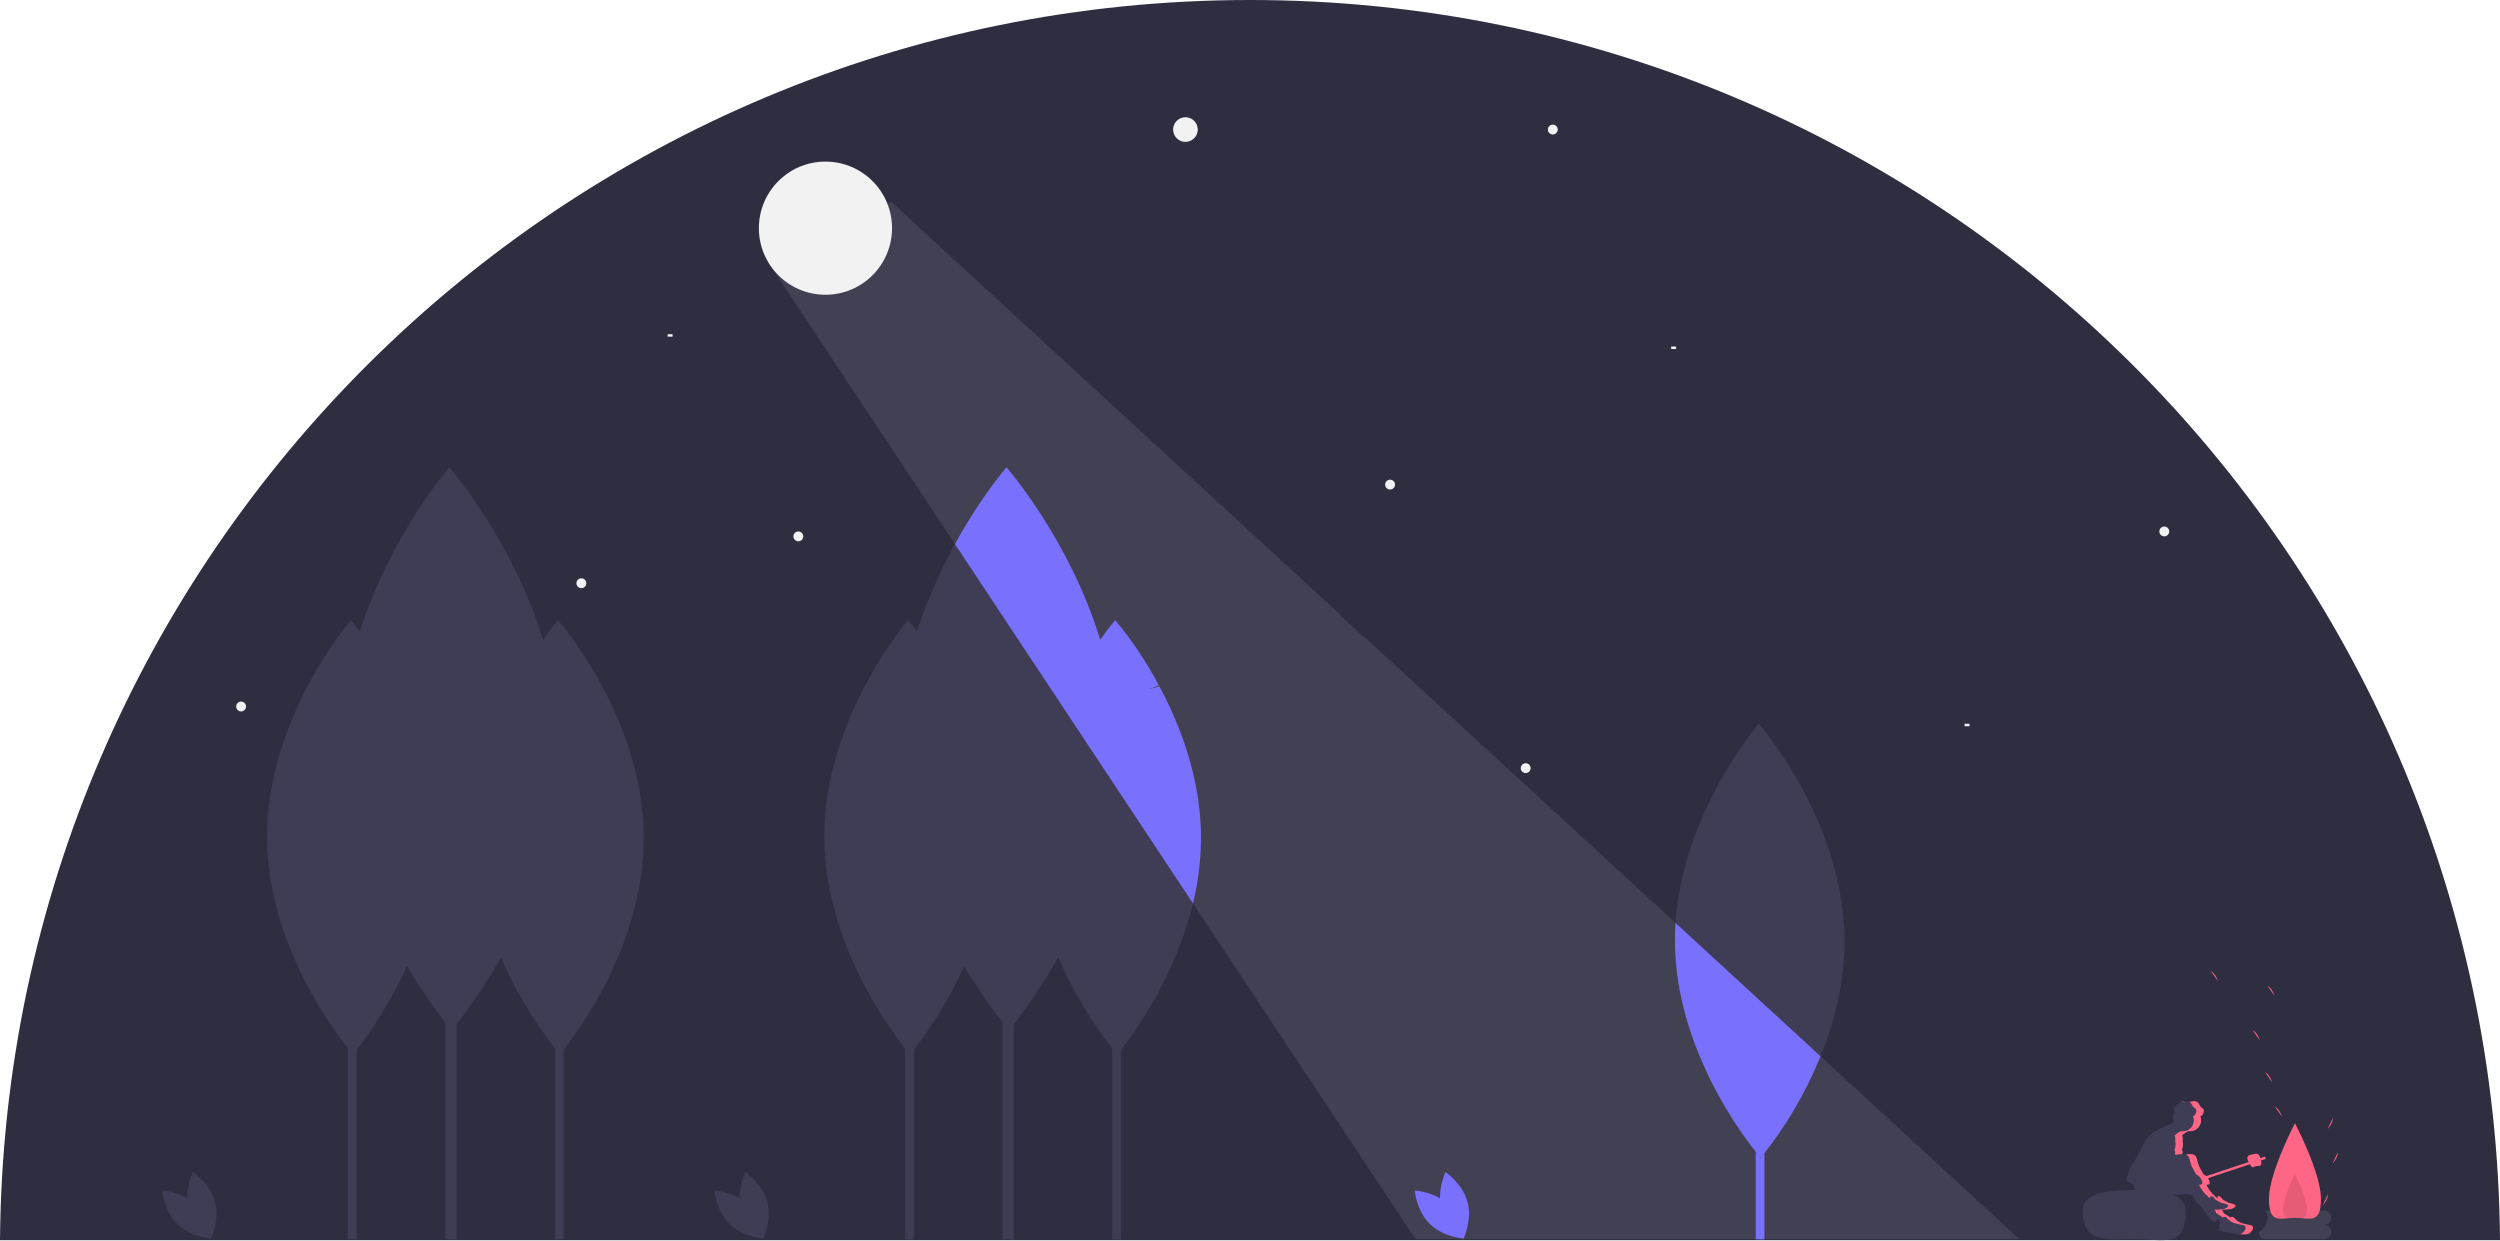
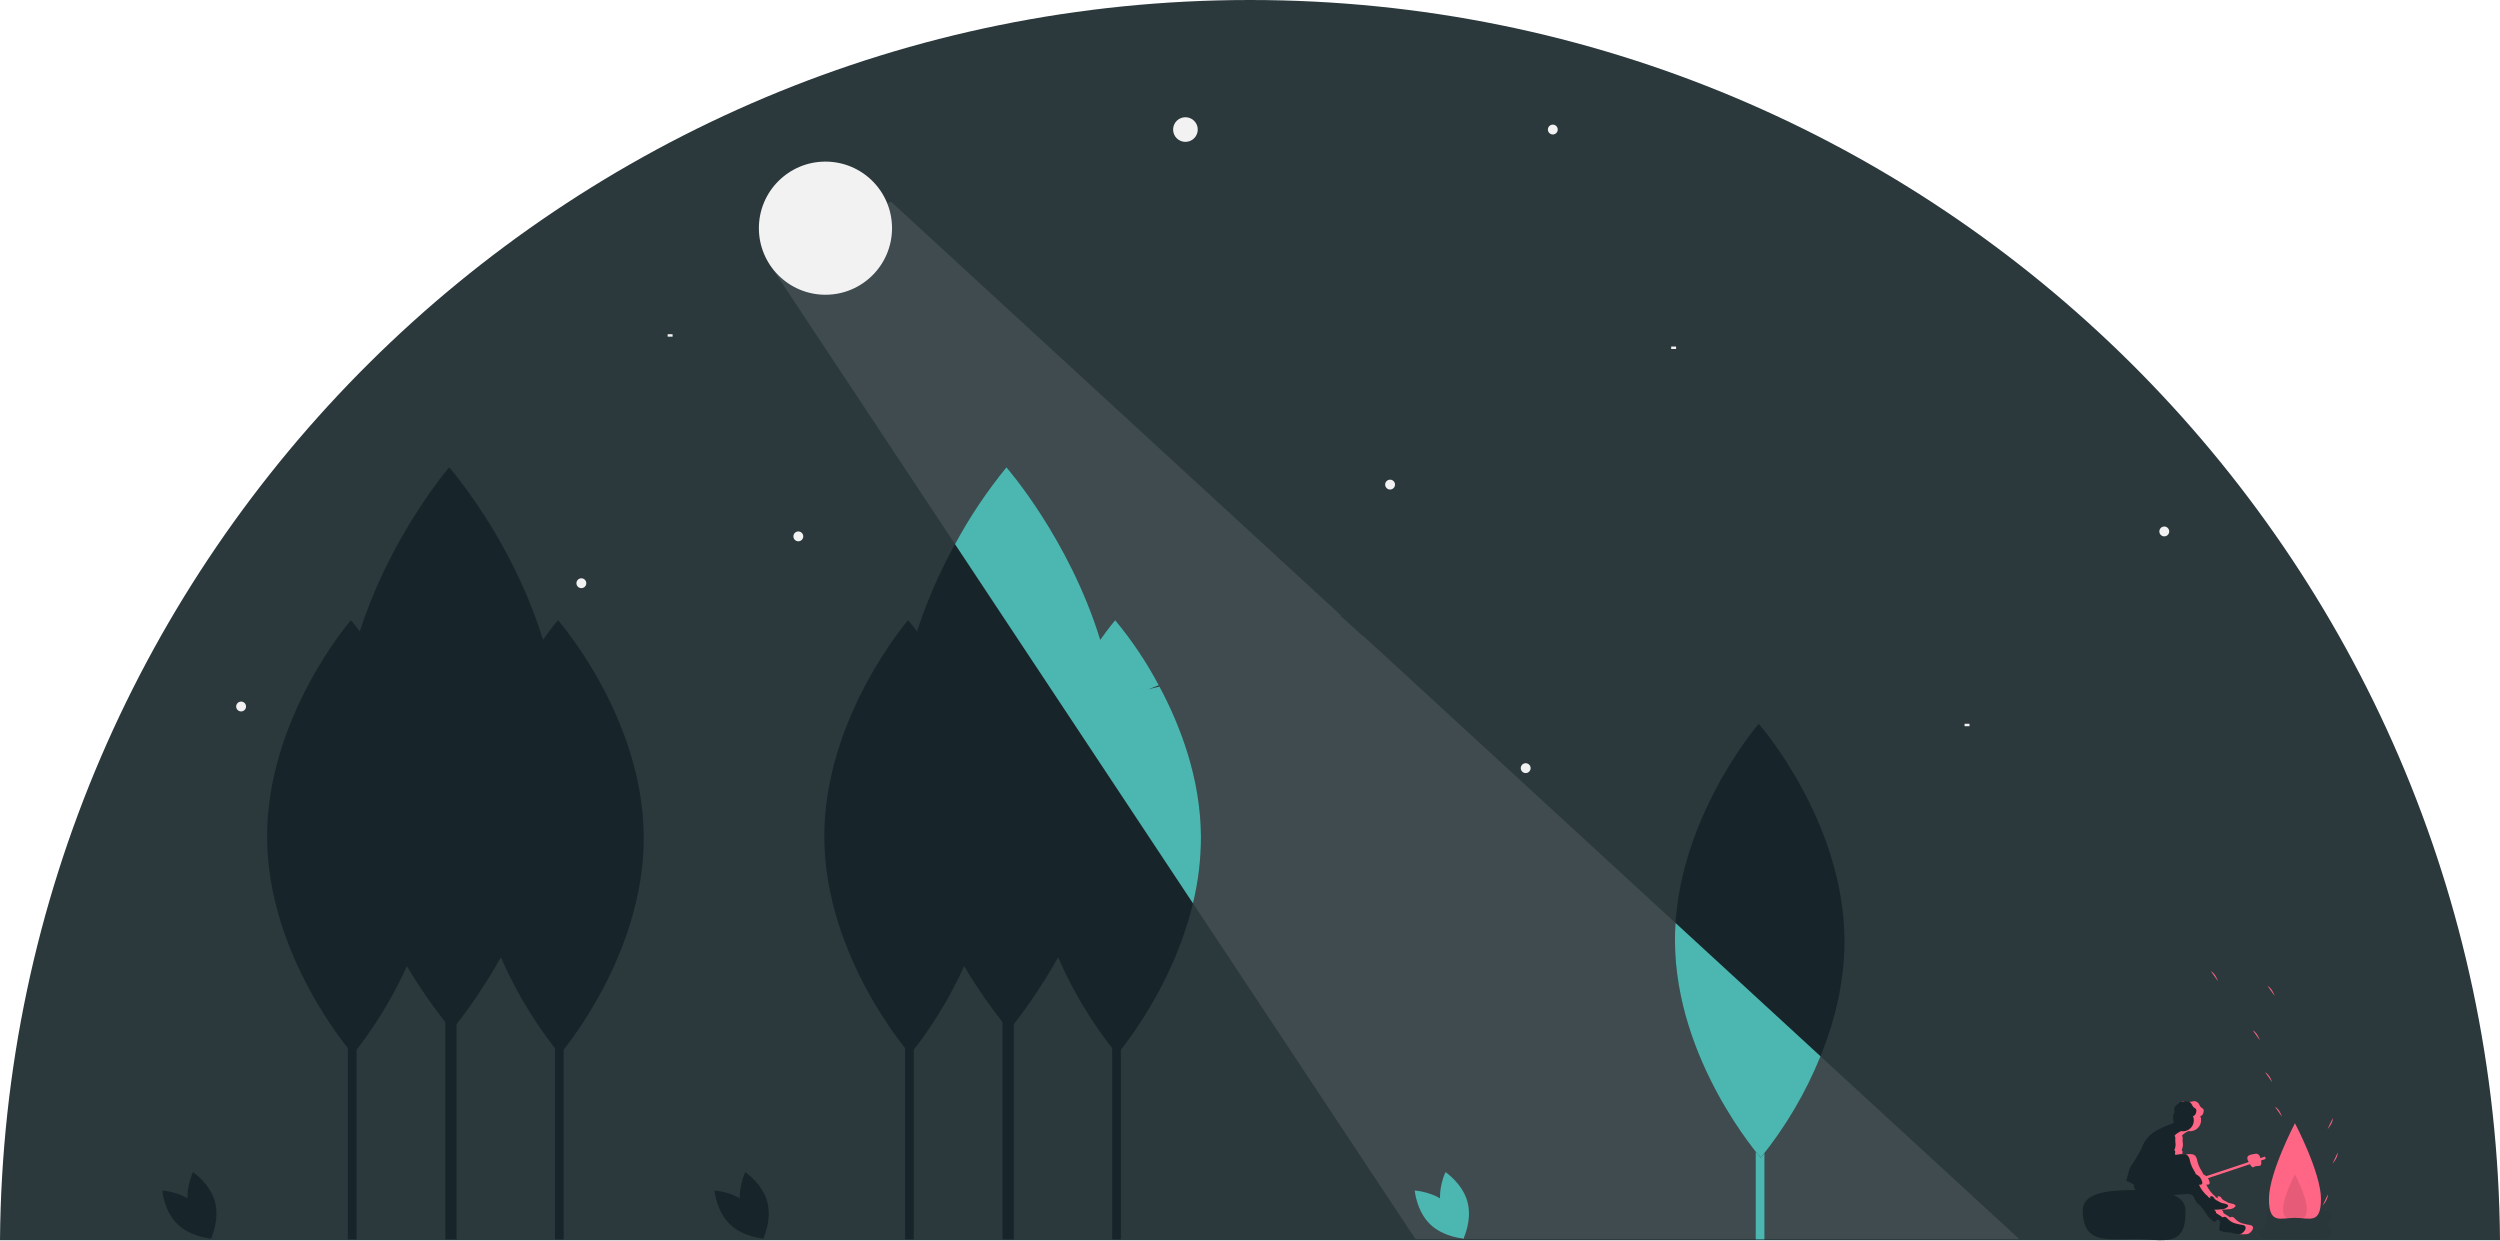
- <svg xmlns="http://www.w3.org/2000/svg" id="ee1442bd-1906-4669-896c-455205bcea2c" data-name="Layer 1" width="1013.949" height="503" viewBox="0 0 1013.949 503">
-   <path d="M600,198.5c-278.673,0-504.824,224.834-506.975,503H1106.975C1104.824,423.334,878.673,198.5,600,198.5Z" transform="translate(-93.02536 -198.5)" fill="#2f2e41" />
-   <circle cx="480.788" cy="52.544" r="5" fill="#f2f2f2" />
-   <circle cx="323.788" cy="217.544" r="2" fill="#f2f2f2" />
-   <circle cx="618.788" cy="311.544" r="2" fill="#f2f2f2" />
-   <circle cx="97.788" cy="286.544" r="2" fill="#f2f2f2" />
-   <circle cx="877.788" cy="215.544" r="2" fill="#f2f2f2" />
-   <circle cx="235.788" cy="236.544" r="2" fill="#f2f2f2" />
-   <circle cx="563.788" cy="196.544" r="2" fill="#f2f2f2" />
-   <circle cx="629.788" cy="52.544" r="2" fill="#f2f2f2" />
-   <rect x="211.788" y="288.544" width="2" height="1" fill="#f2f2f2" />
-   <rect x="270.788" y="135.544" width="2" height="1" fill="#f2f2f2" />
-   <rect x="414.788" y="249.544" width="2" height="1" fill="#f2f2f2" />
-   <rect x="796.788" y="293.544" width="2" height="1" fill="#f2f2f2" />
-   <rect x="677.788" y="140.544" width="2" height="1" fill="#f2f2f2" />
-   <rect x="225.089" y="363.68" width="3.519" height="139.003" fill="#3f3d56" />
-   <path d="M354.111,537.894c.224,48.606-33.973,88.167-33.973,88.167s-34.56-39.244-34.784-87.85S319.327,450.044,319.327,450.044,353.887,489.288,354.111,537.894Z" transform="translate(-93.02536 -198.5)" fill="#3f3d56" />
-   <rect x="180.61" y="322.472" width="4.562" height="180.211" fill="#3f3d56" />
-   <path d="M320.302,501.938c.29,63.015-44.044,114.305-44.044,114.305s-44.806-50.879-45.096-113.894S275.206,388.044,275.206,388.044,320.012,438.923,320.302,501.938Z" transform="translate(-93.02536 -198.5)" fill="#3f3d56" />
-   <rect x="712.089" y="363.68" width="3.519" height="139.003" fill="#6c63ff" />
-   <path d="M841.111,579.894c.224,48.606-33.973,88.167-33.973,88.167s-34.56-39.244-34.784-87.85S806.327,492.044,806.327,492.044,840.887,531.288,841.111,579.894Z" transform="translate(-93.02536 -198.5)" fill="#3f3d56" />
-   <rect x="141.089" y="363.68" width="3.519" height="139.003" fill="#3f3d56" />
-   <path d="M270.111,537.894c.224,48.606-33.973,88.167-33.973,88.167s-34.56-39.244-34.784-87.85S235.327,450.044,235.327,450.044,269.887,489.288,270.111,537.894Z" transform="translate(-93.02536 -198.5)" fill="#3f3d56" />
-   <rect x="451.089" y="363.68" width="3.519" height="139.003" fill="#3f3d56" />
-   <path d="M580.111,537.894c.224,48.606-33.973,88.167-33.973,88.167s-34.56-39.244-34.784-87.85S545.327,450.044,545.327,450.044,579.887,489.288,580.111,537.894Z" transform="translate(-93.02536 -198.5)" fill="#3f3d56" />
-   <rect x="406.61" y="322.472" width="4.562" height="180.211" fill="#3f3d56" />
-   <path d="M546.302,501.938c.29,63.015-44.044,114.305-44.044,114.305s-44.806-50.879-45.096-113.894S501.206,388.044,501.206,388.044,546.012,438.923,546.302,501.938Z" transform="translate(-93.02536 -198.5)" fill="#3f3d56" />
-   <rect x="367.089" y="363.68" width="3.519" height="139.003" fill="#3f3d56" />
-   <path d="M496.111,537.894c.224,48.606-33.973,88.167-33.973,88.167s-34.56-39.244-34.784-87.85S461.327,450.044,461.327,450.044,495.887,489.288,496.111,537.894Z" transform="translate(-93.02536 -198.5)" fill="#3f3d56" />
-   <path d="M831.387,626.913l-58.804-54.069c-.159,2.43-.241,4.886-.23,7.367.224,48.606,34.784,87.85,34.784,87.85A162.815,162.815,0,0,0,831.387,626.913Z" transform="translate(-93.02536 -198.5)" fill="#6c63ff" />
-   <path d="M393.669,688.784c2.015,7.448,8.916,12.06,8.916,12.06s3.634-7.463,1.62-14.91-8.916-12.06-8.916-12.06S391.654,681.336,393.669,688.784Z" transform="translate(-93.02536 -198.5)" fill="#3f3d56" />
-   <path d="M396.63,687.183c5.529,5.382,6.204,13.655,6.204,13.655s-8.288-.453-13.817-5.834-6.204-13.655-6.204-13.655S391.101,681.802,396.63,687.183Z" transform="translate(-93.02536 -198.5)" fill="#3f3d56" />
-   <path d="M677.669,688.784c2.015,7.448,8.916,12.06,8.916,12.06s3.634-7.463,1.62-14.91-8.916-12.06-8.916-12.06S675.654,681.336,677.669,688.784Z" transform="translate(-93.02536 -198.5)" fill="#6c63ff" />
-   <path d="M680.63,687.183c5.529,5.382,6.204,13.655,6.204,13.655s-8.288-.453-13.817-5.834-6.204-13.655-6.204-13.655S675.101,681.802,680.63,687.183Z" transform="translate(-93.02536 -198.5)" fill="#6c63ff" />
-   <path d="M169.669,688.784c2.015,7.448,8.916,12.06,8.916,12.06s3.634-7.463,1.62-14.91-8.916-12.06-8.916-12.06S167.654,681.336,169.669,688.784Z" transform="translate(-93.02536 -198.5)" fill="#3f3d56" />
-   <path d="M172.63,687.183c5.529,5.382,6.204,13.655,6.204,13.655s-8.288-.453-13.817-5.834-6.204-13.655-6.204-13.655S167.101,681.802,172.63,687.183Z" transform="translate(-93.02536 -198.5)" fill="#3f3d56" />
-   <path d="M480.358,419.207,576.868,564.869a113.626,113.626,0,0,0,3.242-26.975c-.109-23.702-8.383-45.175-16.833-60.96l-4.465,1.109,4.199-1.602A155.072,155.072,0,0,0,545.327,450.044s-2.462,2.85-6.059,7.955c-12.68-41.128-38.061-69.955-38.061-69.955A197.509,197.509,0,0,0,480.358,419.207Z" transform="translate(-93.02536 -198.5)" fill="#6c63ff" />
-   <path d="M1035.643,695.289a2.878,2.878,0,1,0,0-5.755H1011.983a6.434,6.434,0,0,1-2.878,8.633,2.878,2.878,0,0,0,2.878,2.878h23.66a2.878,2.878,0,1,0,0-5.755Z" transform="translate(-93.02536 -198.5)" fill="#f2f2f2" opacity="0.1" />
-   <path d="M979.409,689.351c.404,15.693-9.088,11.693-20.596,11.693s-21,2-21.078-11.693c-.038-6.743,9.397-8.209,20.905-8.209S979.235,682.611,979.409,689.351Z" transform="translate(-93.02536 -198.5)" fill="#3f3d56" />
-   <path d="M1006.33,695.553a1.764,1.764,0,0,0-.596-.192,29.826,29.826,0,0,1-3.099-.663,6.529,6.529,0,0,1-2.743-1.526,6.606,6.606,0,0,0-.966-.925,1.162,1.162,0,0,0-1.26-.091.83.83,0,0,0-.112.106q-.214-.142-.429-.283-1.142-.752-2.295-1.487l-.031-.02a1.057,1.057,0,0,0,.002-.365,1.766,1.766,0,0,0-.766-.95c.992-.01,1.99-.1,2.976-.204a3.569,3.569,0,0,0,2.526-.987.686.686,0,0,0,.176-.408c.001-.311-.319-.514-.607-.632a6.101,6.101,0,0,0-1.187-.35,6.495,6.495,0,0,1-.842-.176,4.242,4.242,0,0,1-.709-.335q-.733-.404-1.466-.807a2.238,2.238,0,0,1-.567-.394c-.249-.263-.359-.636-.613-.895-.234-.239-1.179-.553-1.314-.064-.053.193.151.407.175.623a9.908,9.908,0,0,0-1.015-.558c.019-.043.044-.082.06-.127a13.073,13.073,0,0,1-3.76-4.867c.145.003.291.013.436.011a1.115,1.115,0,0,0,.704-.172.769.769,0,0,0,.25-.625,2.117,2.117,0,0,0-.169-.673,5.151,5.151,0,0,0-.973-1.746,5.841,5.841,0,0,0-1.426-1.013l-.084-.047c-.036-.108-.068-.217-.111-.323a17.172,17.172,0,0,0-1.069-1.903,12.452,12.452,0,0,1-1.223-3.257,4.196,4.196,0,0,0-.772-1.916c-.763-.841-2.072-.82-3.2-.693-.644.073-1.285.17-1.925.269-.006-.016-.006-.034-.013-.05a1.311,1.311,0,0,1-.147-.485,2.013,2.013,0,0,1,.091-.408,1.003,1.003,0,0,0-.28-.921c-.027-.026-.053-.054-.079-.082q.106-.249.194-.503a.604.604,0,0,0,.141-.456,4.824,4.824,0,0,0,.183-1.259,13.788,13.788,0,0,1-.101-2.841,1.591,1.591,0,0,0-.25-.657c-.023-.032-.062-.046-.089-.074a4.022,4.022,0,0,1,.671-.697,10.093,10.093,0,0,1,1.574-.998c.133-.073.318-.125.445-.209a4.456,4.456,0,0,0,.589.059,4.489,4.489,0,0,0,4.208-6.123,1.574,1.574,0,0,0,.98-.723,2.945,2.945,0,0,0,.385-1.246,1.304,1.304,0,0,0-.188-.985,2.202,2.202,0,0,0-.573-.401,2.195,2.195,0,0,1-.713-.722c-.126-.209-.217-.437-.331-.653a2.42,2.42,0,0,0-2.091-1.386,9.038,9.038,0,0,0-1.244.248c-1.4.245-2.922-.495-4.22.082a3.928,3.928,0,0,0-.883.589q-.549.452-1.054.953a2.182,2.182,0,0,0-.643.935c-.176.663.243,1.403-.024,2.034a3.071,3.071,0,0,1-.326.511c-.295.432.025,2.119-.007,2.641a.979.979,0,0,0,.181.724.611.611,0,0,0,.131.1,58.574,58.574,0,0,0-6.379,2.711,13.671,13.671,0,0,0-5.92,5.529c-.352.686-.619,1.411-.937,2.112-.424.936-.937,1.828-1.449,2.719-.625,1.086-1.251,2.175-1.974,3.199a18.335,18.335,0,0,0-1.143,1.694,1.625,1.625,0,0,0-.008.257.459.459,0,0,1-.023.241.372.372,0,0,1-.273.156l-.017.044a15.662,15.662,0,0,0-.406,1.601c-.213.859-.553,1.688-.684,2.564a.682.682,0,0,0,.665,1.062c.749.333,1.471.723,2.19,1.117-.011.053-.027.104-.034.158a2.952,2.952,0,0,0,1.564,2.734,8.051,8.051,0,0,0,3.193.868c.431.052.865.076,1.298.12a8.819,8.819,0,0,0,1.999.81,1.853,1.853,0,0,0,.468.073,1.422,1.422,0,0,0,1.069-.602,73.86,73.86,0,0,0,11.154-.228,4.081,4.081,0,0,1,3.01.467c.804.653.966,1.812,1.563,2.658a9.803,9.803,0,0,0,1.454,1.419,21.67,21.67,0,0,1,2.793,3.671,8.241,8.241,0,0,0,3.365,3.106,2.381,2.381,0,0,1,1.044-.909c.111-.066.218-.143.327-.215a4.109,4.109,0,0,0,.511.666c.143.155.286.319.42.487-.004 0-.008-.002-.012-.001-.195.031-.26.274-.282.47q-.128,1.125-.257,2.249a.837.837,0,0,0,.03.445.786.786,0,0,0,.405.336,6.091,6.091,0,0,0,2.219.585c.387.026.777.015,1.164.05a14.058,14.058,0,0,1,1.88.375,17.673,17.673,0,0,0,5.127.401,3.261,3.261,0,0,0,1.04-.197,3.092,3.092,0,0,0,1.026-.795,2.907,2.907,0,0,0,.772-1.237A1.201,1.201,0,0,0,1006.33,695.553Z" transform="translate(-93.02536 -198.5)" fill="#3f3d56" />
-   <path d="M978.666,645.319c.166-.029.33-.074.493-.116a3.605,3.605,0,0,0-1.565.151A4.366,4.366,0,0,0,978.666,645.319Z" transform="translate(-93.02536 -198.5)" fill="#ff6584" />
-   <path d="M982.001,646.457c.114.216.204.444.331.653a2.195,2.195,0,0,0,.713.722,2.202,2.202,0,0,1,.573.401,1.304,1.304,0,0,1,.188.985,2.945,2.945,0,0,1-.385,1.246,1.574,1.574,0,0,1-.98.723,4.409,4.409,0,0,1-4.796,6.064c-.127.084-.312.136-.445.209a10.093,10.093,0,0,0-1.574.998,4.022,4.022,0,0,0-.671.697c.027.028.066.043.089.074a1.591,1.591,0,0,1,.25.657,13.788,13.788,0,0,0,.101,2.841,4.824,4.824,0,0,1-.183,1.259.604.604,0,0,1-.141.456q-.089.254-.194.503c.026.028.053.057.079.082a1.003,1.003,0,0,1,.28.921,2.013,2.013,0,0,0-.091.408,1.311,1.311,0,0,0,.147.485c.006.016.007.034.013.05.64-.099,1.281-.196,1.925-.269a9.454,9.454,0,0,1,.955-.063.66.66,0,0,1-.04-.203,2.013,2.013,0,0,1,.091-.408,1.003,1.003,0,0,0-.28-.921c-.027-.026-.053-.054-.079-.082q.106-.249.194-.503a.604.604,0,0,0,.141-.456,4.824,4.824,0,0,0,.183-1.259,13.788,13.788,0,0,1-.101-2.841,1.591,1.591,0,0,0-.25-.657c-.023-.032-.062-.046-.089-.074a4.022,4.022,0,0,1,.671-.697,10.093,10.093,0,0,1,1.574-.998c.133-.073.318-.125.445-.209a4.456,4.456,0,0,0,.589.059,4.489,4.489,0,0,0,4.208-6.123,1.574,1.574,0,0,0,.98-.723,2.945,2.945,0,0,0,.385-1.246,1.304,1.304,0,0,0-.188-.985,2.202,2.202,0,0,0-.573-.401,2.195,2.195,0,0,1-.713-.722c-.126-.209-.217-.437-.331-.653a2.42,2.42,0,0,0-2.091-1.386,9.038,9.038,0,0,0-1.244.248,3.784,3.784,0,0,1-.693.046A2.792,2.792,0,0,1,982.001,646.457Z" transform="translate(-93.02536 -198.5)" fill="#ff6584" />
-   <path d="M1006.33,695.553a1.764,1.764,0,0,0-.596-.192,29.826,29.826,0,0,1-3.099-.663,6.529,6.529,0,0,1-2.743-1.526,6.606,6.606,0,0,0-.966-.925,1.162,1.162,0,0,0-1.26-.091.83.83,0,0,0-.112.106q-.214-.142-.429-.283-1.142-.752-2.295-1.487l-.031-.02a1.057,1.057,0,0,0,.002-.365,1.766,1.766,0,0,0-.766-.95c.992-.01,1.99-.1,2.976-.204a3.569,3.569,0,0,0,2.526-.987.686.686,0,0,0,.176-.408c.001-.311-.319-.514-.607-.632a6.101,6.101,0,0,0-1.187-.35,6.495,6.495,0,0,1-.842-.176,4.242,4.242,0,0,1-.709-.335q-.733-.404-1.466-.807a2.238,2.238,0,0,1-.567-.394c-.249-.263-.359-.636-.613-.895-.234-.239-1.179-.553-1.314-.064-.053.193.151.407.175.623a9.908,9.908,0,0,0-1.015-.558c.019-.043.044-.082.06-.127a13.073,13.073,0,0,1-3.76-4.867c.145.003.291.013.436.011a1.115,1.115,0,0,0,.704-.172.769.769,0,0,0,.25-.625,2.117,2.117,0,0,0-.169-.673,5.151,5.151,0,0,0-.973-1.746,5.841,5.841,0,0,0-1.426-1.013l-.084-.047c-.036-.108-.068-.217-.111-.323a17.172,17.172,0,0,0-1.069-1.903,12.452,12.452,0,0,1-1.223-3.257,4.196,4.196,0,0,0-.772-1.916c-.763-.841-2.072-.82-3.2-.693-.252.028-.503.071-.754.105a2.132,2.132,0,0,1,.954.587,4.196,4.196,0,0,1,.772,1.916,12.452,12.452,0,0,0,1.223,3.257,17.172,17.172,0,0,1,1.069,1.903c.043.106.076.215.111.323l.084.047a5.841,5.841,0,0,1,1.426,1.013,5.151,5.151,0,0,1,.973,1.746,2.117,2.117,0,0,1,.169.673.769.769,0,0,1-.25.625,1.115,1.115,0,0,1-.704.172c-.145.001-.291-.008-.436-.011a13.073,13.073,0,0,0,3.76,4.867c-.016.045-.042.084-.06.127a9.908,9.908,0,0,1,1.015.558c-.025-.216-.229-.43-.175-.623.135-.489,1.081-.175,1.314.064.254.259.364.631.613.895a2.238,2.238,0,0,0,.567.394q.733.403,1.466.807a4.242,4.242,0,0,0,.709.335,6.495,6.495,0,0,0,.842.176,6.101,6.101,0,0,1,1.187.35c.287.118.608.321.607.632a.686.686,0,0,1-.176.408,3.569,3.569,0,0,1-2.526.987c-.986.104-1.983.195-2.976.204a1.766,1.766,0,0,1,.766.95,1.057,1.057,0,0,1-.002.365l.031.02q1.153.735,2.295,1.487.215.141.429.283a.83.83,0,0,1,.112-.106,1.162,1.162,0,0,1,1.26.091,6.606,6.606,0,0,1,.966.925,6.529,6.529,0,0,0,2.743,1.526,29.826,29.826,0,0,0,3.099.663,1.764,1.764,0,0,1,.596.192,1.201,1.201,0,0,1,.443,1.305,2.907,2.907,0,0,1-.772,1.237,3.092,3.092,0,0,1-1.026.795,2.675,2.675,0,0,1-.761.167,17.649,17.649,0,0,0,2.721.03,3.261,3.261,0,0,0,1.04-.197,3.092,3.092,0,0,0,1.026-.795,2.907,2.907,0,0,0,.772-1.237A1.201,1.201,0,0,0,1006.33,695.553Z" transform="translate(-93.02536 -198.5)" fill="#ff6584" />
-   <path d="M989.694,693.049c.05.045.098.092.149.136-.037-.054-.078-.106-.111-.161Z" transform="translate(-93.02536 -198.5)" fill="#ff6584" />
-   <path d="M1034.364,684.738c0,10.595-4.724,7.673-10.551,7.673s-10.551,2.921-10.551-7.673,10.551-30.694,10.551-30.694S1034.364,674.143,1034.364,684.738Z" transform="translate(-93.02536 -198.5)" fill="#ff6584" />
-   <path d="M1028.609,688.791c0,4.816-2.147,3.488-4.796,3.488s-4.796,1.328-4.796-3.488,4.796-13.952,4.796-13.952S1028.609,683.976,1028.609,688.791Z" transform="translate(-93.02536 -198.5)" opacity="0.1" />
-   <path d="M1037.038,656.428s2.192-2.279,2.148-4.515" transform="translate(-93.02536 -198.5)" fill="#ff6584" />
-   <path d="M1014.575,637.436s-.915-3.027-2.886-4.083" transform="translate(-93.02536 -198.5)" fill="#ff6584" />
-   <path d="M992.575,596.436s-.915-3.027-2.886-4.083" transform="translate(-93.02536 -198.5)" fill="#ff6584" />
-   <path d="M1018.575,651.436s-.915-3.027-2.886-4.083" transform="translate(-93.02536 -198.5)" fill="#ff6584" />
-   <path d="M1015.575,602.436s-.915-3.027-2.886-4.083" transform="translate(-93.02536 -198.5)" fill="#ff6584" />
-   <path d="M1009.575,620.436s-.915-3.027-2.886-4.083" transform="translate(-93.02536 -198.5)" fill="#ff6584" />
-   <path d="M1035.038,687.428s2.192-2.279,2.148-4.515" transform="translate(-93.02536 -198.5)" fill="#ff6584" />
-   <path d="M1039.038,670.428s2.192-2.279,2.148-4.515" transform="translate(-93.02536 -198.5)" fill="#ff6584" />
-   <rect x="987.164" y="671.544" width="25.298" height="1.001" transform="translate(-254.2372 152.1557) rotate(-18.43495)" fill="#ff6584" />
-   <path d="M1009.912,668.523c.901,3.521-.612,2.68-1.991,2.965s-1.108,1.555-3.004-1.931c-1.311-2.411.612-2.68,1.991-2.965S1009.297,666.119,1009.912,668.523Z" transform="translate(-93.02536 -198.5)" fill="#ff6584" />
-   <polygon points="574.728 277.957 574.728 277.957 574.727 277.956 552.908 257.894 552.712 257.943 543.975 250 543.553 249.877 544.008 249.704 451.089 164.271 451.089 164.271 361.353 81.762 315.628 106.016 311.888 106.844 366.685 189.544 574.068 502.544 818.988 502.544 574.728 277.957" fill="#f2f2f2" opacity="0.1" />
-   <circle cx="334.788" cy="92.544" r="27" fill="#f2f2f2" />
+ <svg xmlns="http://www.w3.org/2000/svg" id="ee1442bd-1906-4669-896c-455205bcea2c" data-name="Layer 1" width="1013.949" height="503" viewBox="0 0 1013.949 503" version="1.1">
+   <defs id="defs6772" />
+   <path d="M600,198.5c-278.673,0-504.824,224.834-506.975,503H1106.975C1104.824,423.334,878.673,198.5,600,198.5Z" transform="translate(-93.02536 -198.5)" fill="#2f2e41" id="path6655" style="fill:#17252a;fill-opacity:1;opacity:0.914" />
+   <circle cx="480.788" cy="52.544" r="5" fill="#f2f2f2" id="circle6657" />
+   <circle cx="323.788" cy="217.544" r="2" fill="#f2f2f2" id="circle6659" />
+   <circle cx="618.788" cy="311.544" r="2" fill="#f2f2f2" id="circle6661" />
+   <circle cx="97.788" cy="286.544" r="2" fill="#f2f2f2" id="circle6663" />
+   <circle cx="877.788" cy="215.544" r="2" fill="#f2f2f2" id="circle6665" />
+   <circle cx="235.788" cy="236.544" r="2" fill="#f2f2f2" id="circle6667" />
+   <circle cx="563.788" cy="196.544" r="2" fill="#f2f2f2" id="circle6669" />
+   <circle cx="629.788" cy="52.544" r="2" fill="#f2f2f2" id="circle6671" />
+   <rect x="211.788" y="288.544" width="2" height="1" fill="#f2f2f2" id="rect6673" />
+   <rect x="270.788" y="135.544" width="2" height="1" fill="#f2f2f2" id="rect6675" />
+   <rect x="414.788" y="249.544" width="2" height="1" fill="#f2f2f2" id="rect6677" style="fill:#3aafa9;fill-opacity:1" />
+   <rect x="796.788" y="293.544" width="2" height="1" fill="#f2f2f2" id="rect6679" />
+   <rect x="677.788" y="140.544" width="2" height="1" fill="#f2f2f2" id="rect6681" />
+   <rect x="225.089" y="363.68" width="3.519" height="139.003" fill="#3f3d56" id="rect6683" style="fill:#17252a;fill-opacity:1" />
+   <path d="M354.111,537.894c.224,48.606-33.973,88.167-33.973,88.167s-34.56-39.244-34.784-87.85S319.327,450.044,319.327,450.044,353.887,489.288,354.111,537.894Z" transform="translate(-93.02536 -198.5)" fill="#3f3d56" id="path6685" style="fill:#17252a;fill-opacity:1" />
+   <rect x="180.61" y="322.472" width="4.562" height="180.211" fill="#3f3d56" id="rect6687" style="fill:#17252a;fill-opacity:1" />
+   <path d="M320.302,501.938c.29,63.015-44.044,114.305-44.044,114.305s-44.806-50.879-45.096-113.894S275.206,388.044,275.206,388.044,320.012,438.923,320.302,501.938Z" transform="translate(-93.02536 -198.5)" fill="#3f3d56" id="path6689" style="fill:#17252a;fill-opacity:1" />
+   <rect x="712.089" y="363.68" width="3.519" height="139.003" fill="#6c63ff" id="rect6691" style="fill:#3aafa9;fill-opacity:1" />
+   <path d="M841.111,579.894c.224,48.606-33.973,88.167-33.973,88.167s-34.56-39.244-34.784-87.85S806.327,492.044,806.327,492.044,840.887,531.288,841.111,579.894Z" transform="translate(-93.02536 -198.5)" fill="#3f3d56" id="path6693" style="fill:#17252a;fill-opacity:1" />
+   <rect x="141.089" y="363.68" width="3.519" height="139.003" fill="#3f3d56" id="rect6695" style="fill:#17252a;fill-opacity:1" />
+   <path d="M270.111,537.894c.224,48.606-33.973,88.167-33.973,88.167s-34.56-39.244-34.784-87.85S235.327,450.044,235.327,450.044,269.887,489.288,270.111,537.894Z" transform="translate(-93.02536 -198.5)" fill="#3f3d56" id="path6697" style="fill:#17252a;fill-opacity:1" />
+   <rect x="451.089" y="363.68" width="3.519" height="139.003" fill="#3f3d56" id="rect6699" style="fill:#17252a;fill-opacity:1" />
+   <path d="M580.111,537.894c.224,48.606-33.973,88.167-33.973,88.167s-34.56-39.244-34.784-87.85S545.327,450.044,545.327,450.044,579.887,489.288,580.111,537.894Z" transform="translate(-93.02536 -198.5)" fill="#3f3d56" id="path6701" style="fill:#17252a;fill-opacity:1" />
+   <rect x="406.61" y="322.472" width="4.562" height="180.211" fill="#3f3d56" id="rect6703" style="fill:#17252a;fill-opacity:1" />
+   <path d="M546.302,501.938c.29,63.015-44.044,114.305-44.044,114.305s-44.806-50.879-45.096-113.894S501.206,388.044,501.206,388.044,546.012,438.923,546.302,501.938Z" transform="translate(-93.02536 -198.5)" fill="#3f3d56" id="path6705" style="fill:#17252a;fill-opacity:1" />
+   <rect x="367.089" y="363.68" width="3.519" height="139.003" fill="#3f3d56" id="rect6707" style="fill:#17252a;fill-opacity:1" />
+   <path d="M496.111,537.894c.224,48.606-33.973,88.167-33.973,88.167s-34.56-39.244-34.784-87.85S461.327,450.044,461.327,450.044,495.887,489.288,496.111,537.894Z" transform="translate(-93.02536 -198.5)" fill="#3f3d56" id="path6709" style="fill:#17252a;fill-opacity:1" />
+   <path d="M831.387,626.913l-58.804-54.069c-.159,2.43-.241,4.886-.23,7.367.224,48.606,34.784,87.85,34.784,87.85A162.815,162.815,0,0,0,831.387,626.913Z" transform="translate(-93.02536 -198.5)" fill="#6c63ff" id="path6711" style="fill:#3aafa9;fill-opacity:1" />
+   <path d="M393.669,688.784c2.015,7.448,8.916,12.06,8.916,12.06s3.634-7.463,1.62-14.91-8.916-12.06-8.916-12.06S391.654,681.336,393.669,688.784Z" transform="translate(-93.02536 -198.5)" fill="#3f3d56" id="path6713" style="fill:#17252a;fill-opacity:1" />
+   <path d="M396.63,687.183c5.529,5.382,6.204,13.655,6.204,13.655s-8.288-.453-13.817-5.834-6.204-13.655-6.204-13.655S391.101,681.802,396.63,687.183Z" transform="translate(-93.02536 -198.5)" fill="#3f3d56" id="path6715" style="fill:#17252a;fill-opacity:1" />
+   <path d="M677.669,688.784c2.015,7.448,8.916,12.06,8.916,12.06s3.634-7.463,1.62-14.91-8.916-12.06-8.916-12.06S675.654,681.336,677.669,688.784Z" transform="translate(-93.02536 -198.5)" fill="#6c63ff" id="path6717" style="fill:#3aafa9;fill-opacity:1" />
+   <path d="M680.63,687.183c5.529,5.382,6.204,13.655,6.204,13.655s-8.288-.453-13.817-5.834-6.204-13.655-6.204-13.655S675.101,681.802,680.63,687.183Z" transform="translate(-93.02536 -198.5)" fill="#6c63ff" id="path6719" style="fill:#3aafa9;fill-opacity:1" />
+   <path d="M169.669,688.784c2.015,7.448,8.916,12.06,8.916,12.06s3.634-7.463,1.62-14.91-8.916-12.06-8.916-12.06S167.654,681.336,169.669,688.784Z" transform="translate(-93.02536 -198.5)" fill="#3f3d56" id="path6721" style="fill:#17252a;fill-opacity:1" />
+   <path d="M172.63,687.183c5.529,5.382,6.204,13.655,6.204,13.655s-8.288-.453-13.817-5.834-6.204-13.655-6.204-13.655S167.101,681.802,172.63,687.183Z" transform="translate(-93.02536 -198.5)" fill="#3f3d56" id="path6723" style="fill:#17252a;fill-opacity:1" />
+   <path d="M480.358,419.207,576.868,564.869a113.626,113.626,0,0,0,3.242-26.975c-.109-23.702-8.383-45.175-16.833-60.96l-4.465,1.109,4.199-1.602A155.072,155.072,0,0,0,545.327,450.044s-2.462,2.85-6.059,7.955c-12.68-41.128-38.061-69.955-38.061-69.955A197.509,197.509,0,0,0,480.358,419.207Z" transform="translate(-93.02536 -198.5)" fill="#6c63ff" id="path6725" style="fill:#3aafa9;fill-opacity:1" />
+   <path d="M1035.643,695.289a2.878,2.878,0,1,0,0-5.755H1011.983a6.434,6.434,0,0,1-2.878,8.633,2.878,2.878,0,0,0,2.878,2.878h23.66a2.878,2.878,0,1,0,0-5.755Z" transform="translate(-93.02536 -198.5)" fill="#f2f2f2" opacity="0.1" id="path6727" style="fill:#17252a;fill-opacity:1" />
+   <path d="M979.409,689.351c.404,15.693-9.088,11.693-20.596,11.693s-21,2-21.078-11.693c-.038-6.743,9.397-8.209,20.905-8.209S979.235,682.611,979.409,689.351Z" transform="translate(-93.02536 -198.5)" fill="#3f3d56" id="path6729" style="fill:#17252a;fill-opacity:1" />
+   <path d="M1006.33,695.553a1.764,1.764,0,0,0-.596-.192,29.826,29.826,0,0,1-3.099-.663,6.529,6.529,0,0,1-2.743-1.526,6.606,6.606,0,0,0-.966-.925,1.162,1.162,0,0,0-1.26-.091.83.83,0,0,0-.112.106q-.214-.142-.429-.283-1.142-.752-2.295-1.487l-.031-.02a1.057,1.057,0,0,0,.002-.365,1.766,1.766,0,0,0-.766-.95c.992-.01,1.99-.1,2.976-.204a3.569,3.569,0,0,0,2.526-.987.686.686,0,0,0,.176-.408c.001-.311-.319-.514-.607-.632a6.101,6.101,0,0,0-1.187-.35,6.495,6.495,0,0,1-.842-.176,4.242,4.242,0,0,1-.709-.335q-.733-.404-1.466-.807a2.238,2.238,0,0,1-.567-.394c-.249-.263-.359-.636-.613-.895-.234-.239-1.179-.553-1.314-.064-.053.193.151.407.175.623a9.908,9.908,0,0,0-1.015-.558c.019-.043.044-.082.06-.127a13.073,13.073,0,0,1-3.76-4.867c.145.003.291.013.436.011a1.115,1.115,0,0,0,.704-.172.769.769,0,0,0,.25-.625,2.117,2.117,0,0,0-.169-.673,5.151,5.151,0,0,0-.973-1.746,5.841,5.841,0,0,0-1.426-1.013l-.084-.047c-.036-.108-.068-.217-.111-.323a17.172,17.172,0,0,0-1.069-1.903,12.452,12.452,0,0,1-1.223-3.257,4.196,4.196,0,0,0-.772-1.916c-.763-.841-2.072-.82-3.2-.693-.644.073-1.285.17-1.925.269-.006-.016-.006-.034-.013-.05a1.311,1.311,0,0,1-.147-.485,2.013,2.013,0,0,1,.091-.408,1.003,1.003,0,0,0-.28-.921c-.027-.026-.053-.054-.079-.082q.106-.249.194-.503a.604.604,0,0,0,.141-.456,4.824,4.824,0,0,0,.183-1.259,13.788,13.788,0,0,1-.101-2.841,1.591,1.591,0,0,0-.25-.657c-.023-.032-.062-.046-.089-.074a4.022,4.022,0,0,1,.671-.697,10.093,10.093,0,0,1,1.574-.998c.133-.073.318-.125.445-.209a4.456,4.456,0,0,0,.589.059,4.489,4.489,0,0,0,4.208-6.123,1.574,1.574,0,0,0,.98-.723,2.945,2.945,0,0,0,.385-1.246,1.304,1.304,0,0,0-.188-.985,2.202,2.202,0,0,0-.573-.401,2.195,2.195,0,0,1-.713-.722c-.126-.209-.217-.437-.331-.653a2.42,2.42,0,0,0-2.091-1.386,9.038,9.038,0,0,0-1.244.248c-1.4.245-2.922-.495-4.22.082a3.928,3.928,0,0,0-.883.589q-.549.452-1.054.953a2.182,2.182,0,0,0-.643.935c-.176.663.243,1.403-.024,2.034a3.071,3.071,0,0,1-.326.511c-.295.432.025,2.119-.007,2.641a.979.979,0,0,0,.181.724.611.611,0,0,0,.131.1,58.574,58.574,0,0,0-6.379,2.711,13.671,13.671,0,0,0-5.92,5.529c-.352.686-.619,1.411-.937,2.112-.424.936-.937,1.828-1.449,2.719-.625,1.086-1.251,2.175-1.974,3.199a18.335,18.335,0,0,0-1.143,1.694,1.625,1.625,0,0,0-.008.257.459.459,0,0,1-.023.241.372.372,0,0,1-.273.156l-.017.044a15.662,15.662,0,0,0-.406,1.601c-.213.859-.553,1.688-.684,2.564a.682.682,0,0,0,.665,1.062c.749.333,1.471.723,2.19,1.117-.011.053-.027.104-.034.158a2.952,2.952,0,0,0,1.564,2.734,8.051,8.051,0,0,0,3.193.868c.431.052.865.076,1.298.12a8.819,8.819,0,0,0,1.999.81,1.853,1.853,0,0,0,.468.073,1.422,1.422,0,0,0,1.069-.602,73.86,73.86,0,0,0,11.154-.228,4.081,4.081,0,0,1,3.01.467c.804.653.966,1.812,1.563,2.658a9.803,9.803,0,0,0,1.454,1.419,21.67,21.67,0,0,1,2.793,3.671,8.241,8.241,0,0,0,3.365,3.106,2.381,2.381,0,0,1,1.044-.909c.111-.066.218-.143.327-.215a4.109,4.109,0,0,0,.511.666c.143.155.286.319.42.487-.004 0-.008-.002-.012-.001-.195.031-.26.274-.282.47q-.128,1.125-.257,2.249a.837.837,0,0,0,.03.445.786.786,0,0,0,.405.336,6.091,6.091,0,0,0,2.219.585c.387.026.777.015,1.164.05a14.058,14.058,0,0,1,1.88.375,17.673,17.673,0,0,0,5.127.401,3.261,3.261,0,0,0,1.04-.197,3.092,3.092,0,0,0,1.026-.795,2.907,2.907,0,0,0,.772-1.237A1.201,1.201,0,0,0,1006.33,695.553Z" transform="translate(-93.02536 -198.5)" fill="#3f3d56" id="path6731" style="fill:#17252a;fill-opacity:1" />
+   <path d="M978.666,645.319c.166-.029.33-.074.493-.116a3.605,3.605,0,0,0-1.565.151A4.366,4.366,0,0,0,978.666,645.319Z" transform="translate(-93.02536 -198.5)" fill="#ff6584" id="path6733" />
+   <path d="M982.001,646.457c.114.216.204.444.331.653a2.195,2.195,0,0,0,.713.722,2.202,2.202,0,0,1,.573.401,1.304,1.304,0,0,1,.188.985,2.945,2.945,0,0,1-.385,1.246,1.574,1.574,0,0,1-.98.723,4.409,4.409,0,0,1-4.796,6.064c-.127.084-.312.136-.445.209a10.093,10.093,0,0,0-1.574.998,4.022,4.022,0,0,0-.671.697c.027.028.066.043.089.074a1.591,1.591,0,0,1,.25.657,13.788,13.788,0,0,0,.101,2.841,4.824,4.824,0,0,1-.183,1.259.604.604,0,0,1-.141.456q-.089.254-.194.503c.026.028.053.057.079.082a1.003,1.003,0,0,1,.28.921,2.013,2.013,0,0,0-.091.408,1.311,1.311,0,0,0,.147.485c.006.016.007.034.013.05.64-.099,1.281-.196,1.925-.269a9.454,9.454,0,0,1,.955-.063.66.66,0,0,1-.04-.203,2.013,2.013,0,0,1,.091-.408,1.003,1.003,0,0,0-.28-.921c-.027-.026-.053-.054-.079-.082q.106-.249.194-.503a.604.604,0,0,0,.141-.456,4.824,4.824,0,0,0,.183-1.259,13.788,13.788,0,0,1-.101-2.841,1.591,1.591,0,0,0-.25-.657c-.023-.032-.062-.046-.089-.074a4.022,4.022,0,0,1,.671-.697,10.093,10.093,0,0,1,1.574-.998c.133-.073.318-.125.445-.209a4.456,4.456,0,0,0,.589.059,4.489,4.489,0,0,0,4.208-6.123,1.574,1.574,0,0,0,.98-.723,2.945,2.945,0,0,0,.385-1.246,1.304,1.304,0,0,0-.188-.985,2.202,2.202,0,0,0-.573-.401,2.195,2.195,0,0,1-.713-.722c-.126-.209-.217-.437-.331-.653a2.42,2.42,0,0,0-2.091-1.386,9.038,9.038,0,0,0-1.244.248,3.784,3.784,0,0,1-.693.046A2.792,2.792,0,0,1,982.001,646.457Z" transform="translate(-93.02536 -198.5)" fill="#ff6584" id="path6735" />
+   <path d="M1006.33,695.553a1.764,1.764,0,0,0-.596-.192,29.826,29.826,0,0,1-3.099-.663,6.529,6.529,0,0,1-2.743-1.526,6.606,6.606,0,0,0-.966-.925,1.162,1.162,0,0,0-1.26-.091.83.83,0,0,0-.112.106q-.214-.142-.429-.283-1.142-.752-2.295-1.487l-.031-.02a1.057,1.057,0,0,0,.002-.365,1.766,1.766,0,0,0-.766-.95c.992-.01,1.99-.1,2.976-.204a3.569,3.569,0,0,0,2.526-.987.686.686,0,0,0,.176-.408c.001-.311-.319-.514-.607-.632a6.101,6.101,0,0,0-1.187-.35,6.495,6.495,0,0,1-.842-.176,4.242,4.242,0,0,1-.709-.335q-.733-.404-1.466-.807a2.238,2.238,0,0,1-.567-.394c-.249-.263-.359-.636-.613-.895-.234-.239-1.179-.553-1.314-.064-.053.193.151.407.175.623a9.908,9.908,0,0,0-1.015-.558c.019-.043.044-.082.06-.127a13.073,13.073,0,0,1-3.76-4.867c.145.003.291.013.436.011a1.115,1.115,0,0,0,.704-.172.769.769,0,0,0,.25-.625,2.117,2.117,0,0,0-.169-.673,5.151,5.151,0,0,0-.973-1.746,5.841,5.841,0,0,0-1.426-1.013l-.084-.047c-.036-.108-.068-.217-.111-.323a17.172,17.172,0,0,0-1.069-1.903,12.452,12.452,0,0,1-1.223-3.257,4.196,4.196,0,0,0-.772-1.916c-.763-.841-2.072-.82-3.2-.693-.252.028-.503.071-.754.105a2.132,2.132,0,0,1,.954.587,4.196,4.196,0,0,1,.772,1.916,12.452,12.452,0,0,0,1.223,3.257,17.172,17.172,0,0,1,1.069,1.903c.043.106.076.215.111.323l.084.047a5.841,5.841,0,0,1,1.426,1.013,5.151,5.151,0,0,1,.973,1.746,2.117,2.117,0,0,1,.169.673.769.769,0,0,1-.25.625,1.115,1.115,0,0,1-.704.172c-.145.001-.291-.008-.436-.011a13.073,13.073,0,0,0,3.76,4.867c-.016.045-.042.084-.06.127a9.908,9.908,0,0,1,1.015.558c-.025-.216-.229-.43-.175-.623.135-.489,1.081-.175,1.314.064.254.259.364.631.613.895a2.238,2.238,0,0,0,.567.394q.733.403,1.466.807a4.242,4.242,0,0,0,.709.335,6.495,6.495,0,0,0,.842.176,6.101,6.101,0,0,1,1.187.35c.287.118.608.321.607.632a.686.686,0,0,1-.176.408,3.569,3.569,0,0,1-2.526.987c-.986.104-1.983.195-2.976.204a1.766,1.766,0,0,1,.766.95,1.057,1.057,0,0,1-.002.365l.031.02q1.153.735,2.295,1.487.215.141.429.283a.83.83,0,0,1,.112-.106,1.162,1.162,0,0,1,1.26.091,6.606,6.606,0,0,1,.966.925,6.529,6.529,0,0,0,2.743,1.526,29.826,29.826,0,0,0,3.099.663,1.764,1.764,0,0,1,.596.192,1.201,1.201,0,0,1,.443,1.305,2.907,2.907,0,0,1-.772,1.237,3.092,3.092,0,0,1-1.026.795,2.675,2.675,0,0,1-.761.167,17.649,17.649,0,0,0,2.721.03,3.261,3.261,0,0,0,1.04-.197,3.092,3.092,0,0,0,1.026-.795,2.907,2.907,0,0,0,.772-1.237A1.201,1.201,0,0,0,1006.33,695.553Z" transform="translate(-93.02536 -198.5)" fill="#ff6584" id="path6737" />
+   <path d="M989.694,693.049c.05.045.098.092.149.136-.037-.054-.078-.106-.111-.161Z" transform="translate(-93.02536 -198.5)" fill="#ff6584" id="path6739" />
+   <path d="M1034.364,684.738c0,10.595-4.724,7.673-10.551,7.673s-10.551,2.921-10.551-7.673,10.551-30.694,10.551-30.694S1034.364,674.143,1034.364,684.738Z" transform="translate(-93.02536 -198.5)" fill="#ff6584" id="path6741" />
+   <path d="M1028.609,688.791c0,4.816-2.147,3.488-4.796,3.488s-4.796,1.328-4.796-3.488,4.796-13.952,4.796-13.952S1028.609,683.976,1028.609,688.791Z" transform="translate(-93.02536 -198.5)" opacity="0.1" id="path6743" />
+   <path d="M1037.038,656.428s2.192-2.279,2.148-4.515" transform="translate(-93.02536 -198.5)" fill="#ff6584" id="path6745" />
+   <path d="M1014.575,637.436s-.915-3.027-2.886-4.083" transform="translate(-93.02536 -198.5)" fill="#ff6584" id="path6747" />
+   <path d="M992.575,596.436s-.915-3.027-2.886-4.083" transform="translate(-93.02536 -198.5)" fill="#ff6584" id="path6749" />
+   <path d="M1018.575,651.436s-.915-3.027-2.886-4.083" transform="translate(-93.02536 -198.5)" fill="#ff6584" id="path6751" />
+   <path d="M1015.575,602.436s-.915-3.027-2.886-4.083" transform="translate(-93.02536 -198.5)" fill="#ff6584" id="path6753" />
+   <path d="M1009.575,620.436s-.915-3.027-2.886-4.083" transform="translate(-93.02536 -198.5)" fill="#ff6584" id="path6755" />
+   <path d="M1035.038,687.428s2.192-2.279,2.148-4.515" transform="translate(-93.02536 -198.5)" fill="#ff6584" id="path6757" />
+   <path d="M1039.038,670.428s2.192-2.279,2.148-4.515" transform="translate(-93.02536 -198.5)" fill="#ff6584" id="path6759" />
+   <rect x="987.164" y="671.544" width="25.298" height="1.001" transform="translate(-254.2372 152.1557) rotate(-18.43495)" fill="#ff6584" id="rect6761" />
+   <path d="M1009.912,668.523c.901,3.521-.612,2.68-1.991,2.965s-1.108,1.555-3.004-1.931c-1.311-2.411.612-2.68,1.991-2.965S1009.297,666.119,1009.912,668.523Z" transform="translate(-93.02536 -198.5)" fill="#ff6584" id="path6763" />
+   <polygon points="574.728 277.957 574.728 277.957 574.727 277.956 552.908 257.894 552.712 257.943 543.975 250 543.553 249.877 544.008 249.704 451.089 164.271 451.089 164.271 361.353 81.762 315.628 106.016 311.888 106.844 366.685 189.544 574.068 502.544 818.988 502.544 574.728 277.957" fill="#f2f2f2" opacity="0.1" id="polygon6765" />
+   <circle cx="334.788" cy="92.544" r="27" fill="#f2f2f2" id="circle6767" />
</svg>
